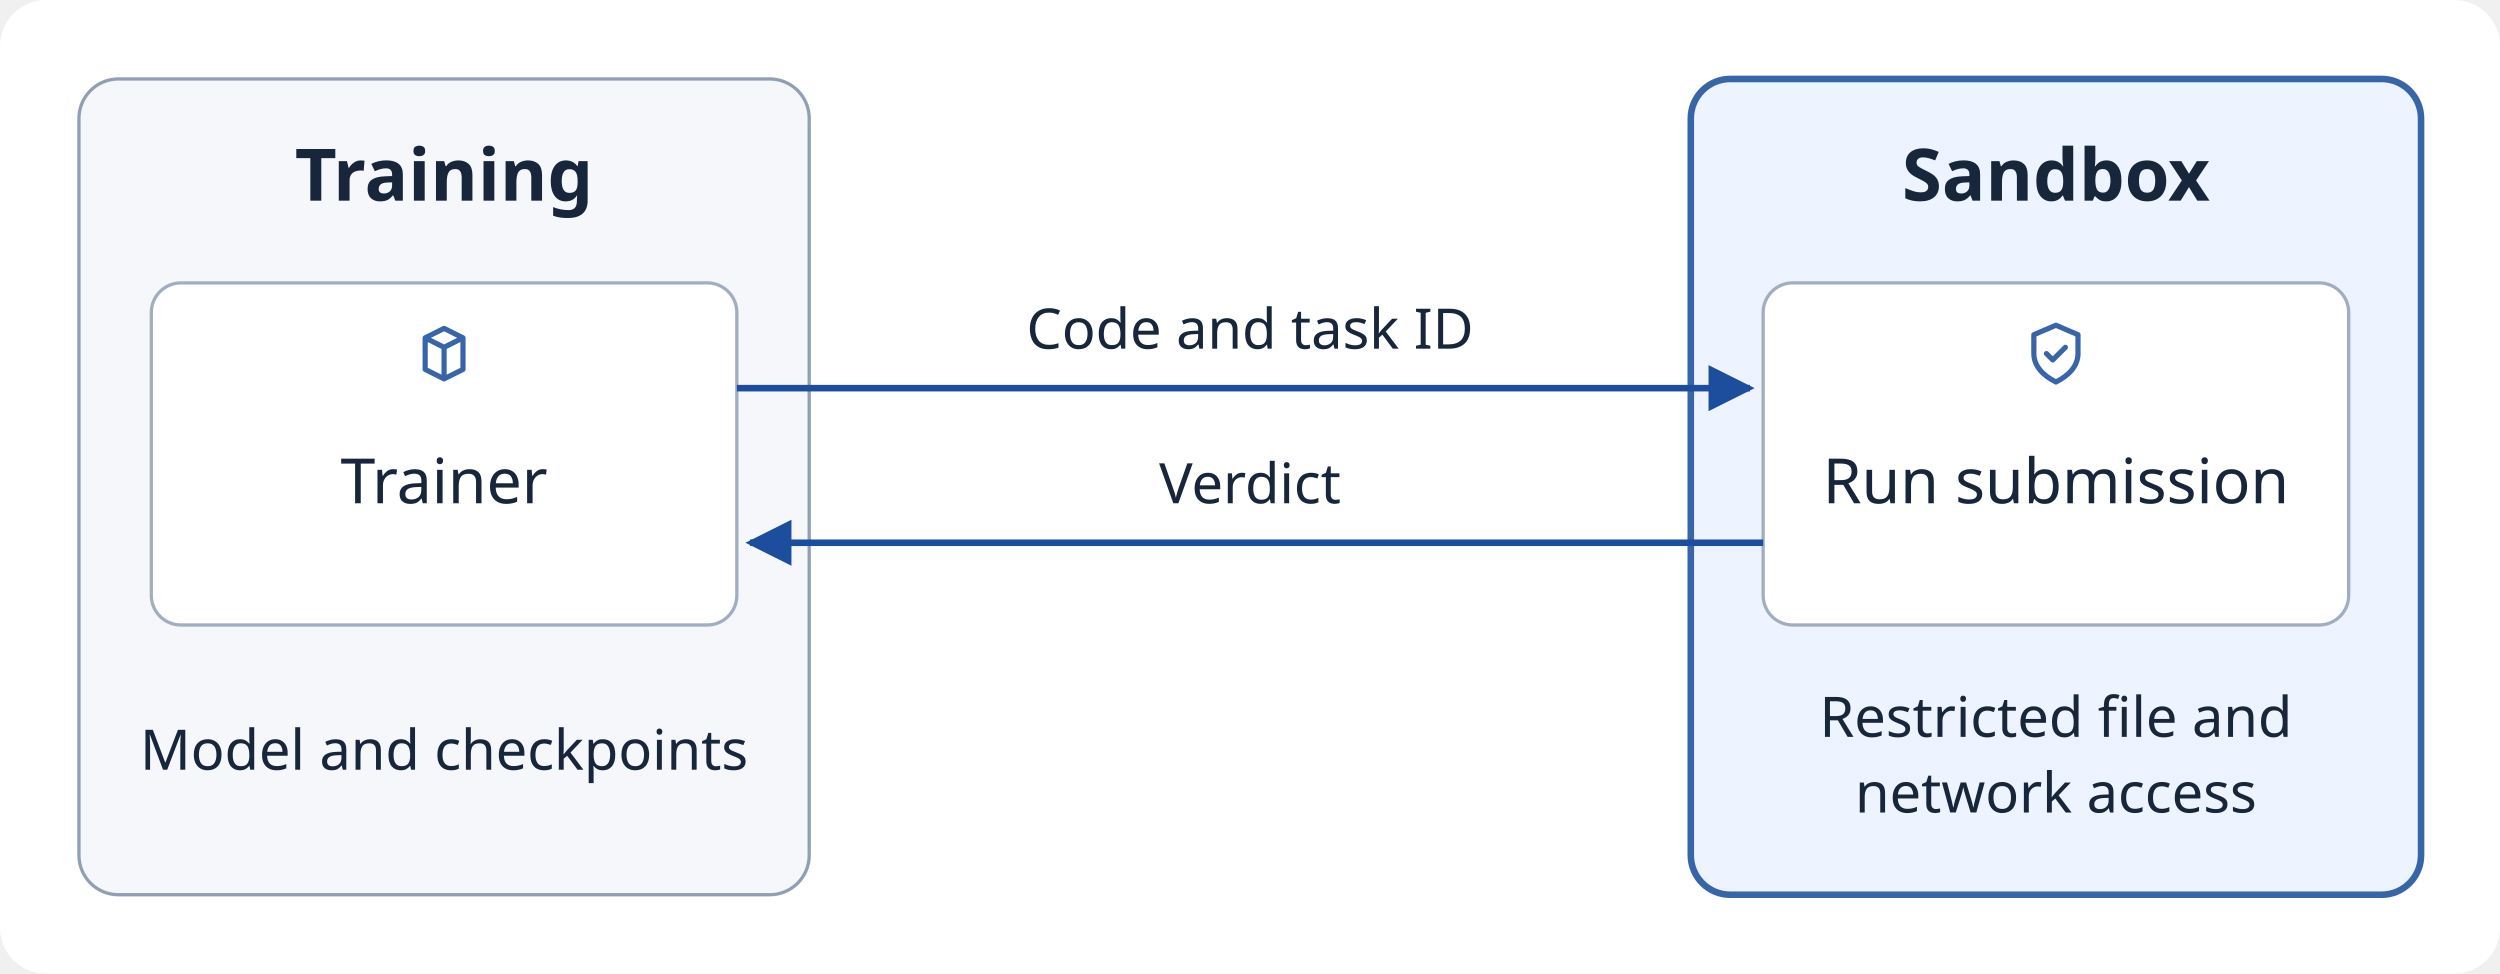
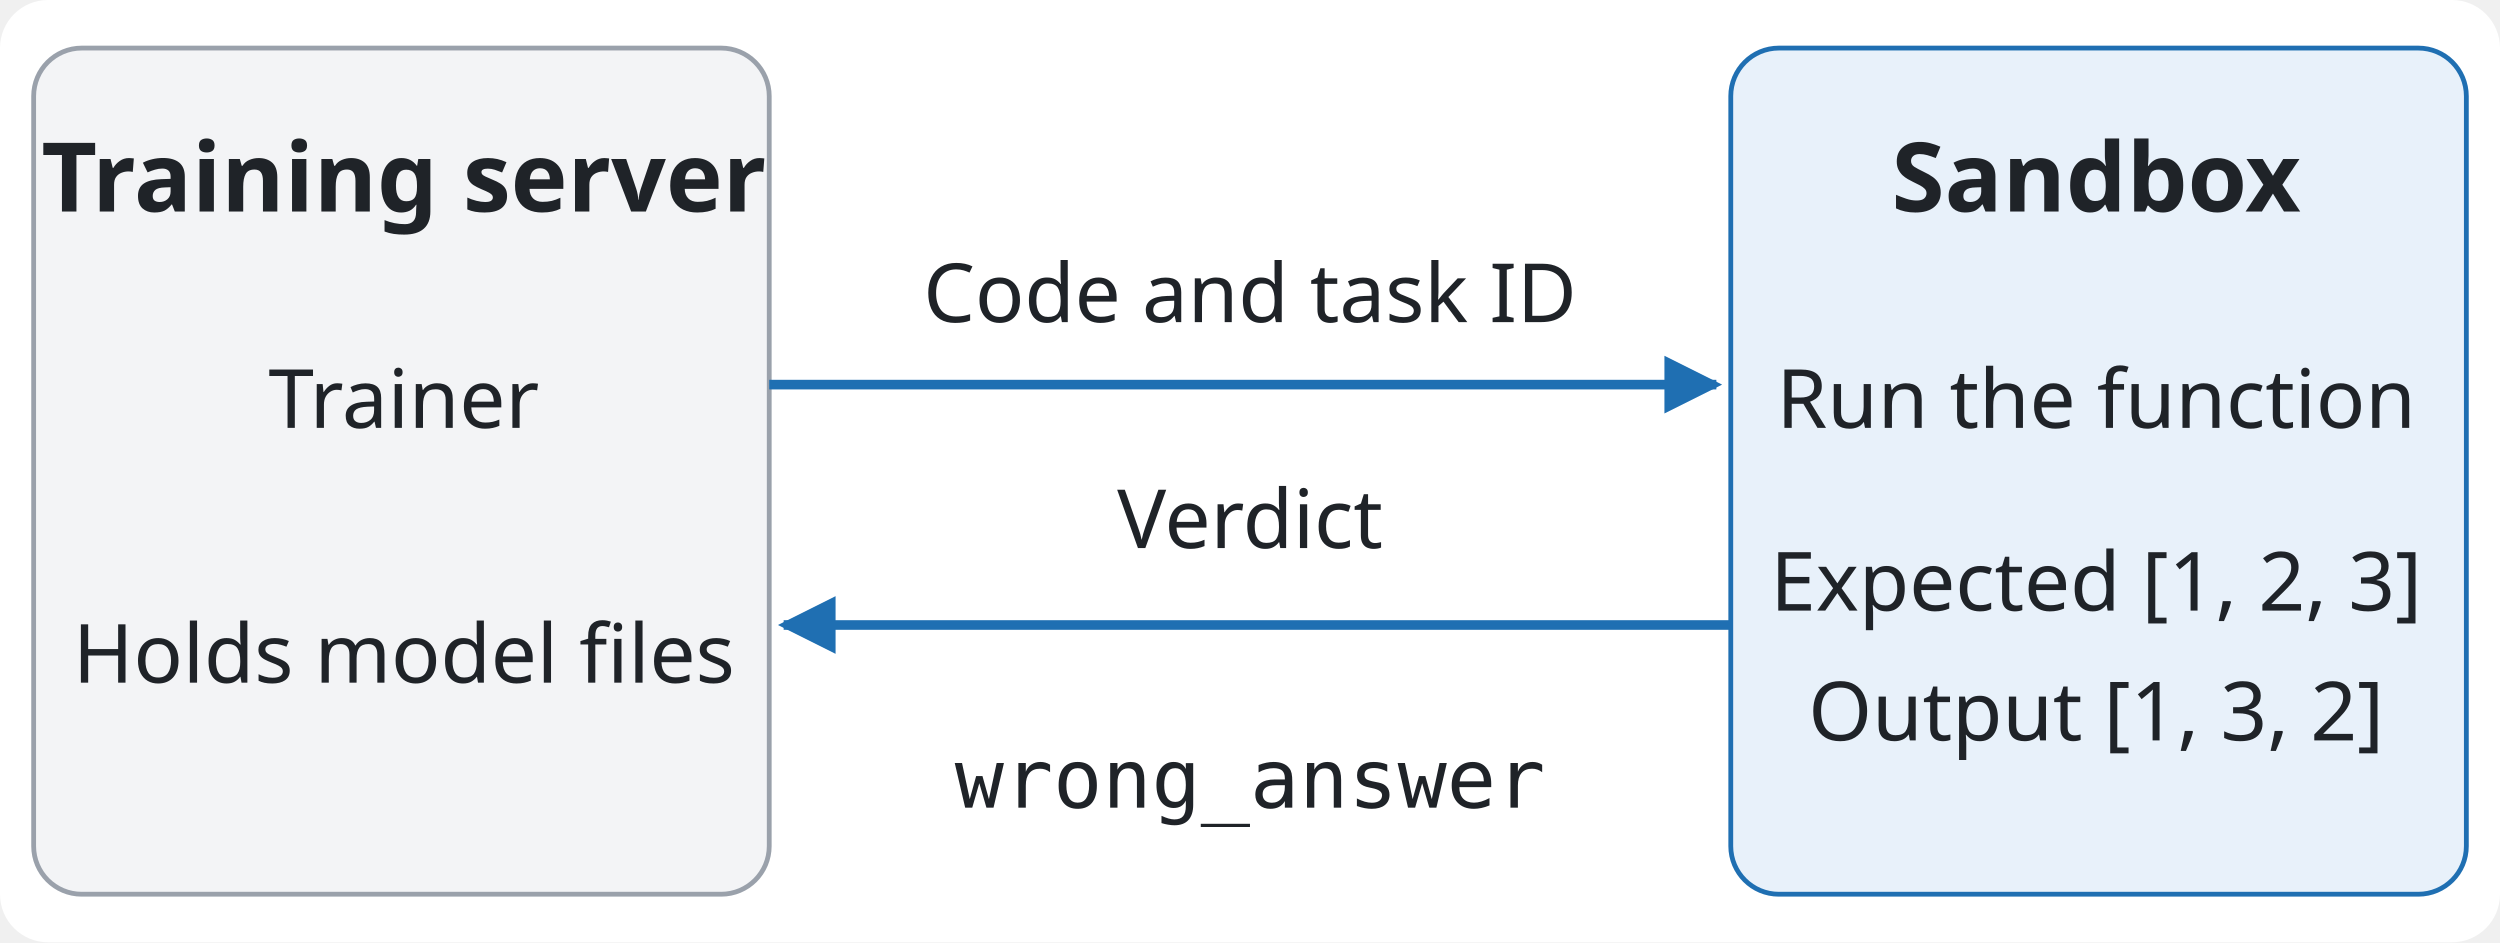
- <svg xmlns="http://www.w3.org/2000/svg" width="760px" height="296px" viewBox="0 0 760 296" role="img" aria-labelledby="title description">
+ <svg xmlns="http://www.w3.org/2000/svg" viewBox="0 0 520 196" width="520" height="196" role="img" aria-labelledby="title description">
  <defs>
-     <marker id="arrow" viewBox="0 0 10 10" refX="9" refY="5" markerWidth="7" markerHeight="7" orient="auto">
-       <path d="M 0 0 L 10 5 L 0 10 z" fill="#1d4e9e" />
+     <marker id="arrow" viewBox="0 0 10 10" refX="9" refY="5" markerWidth="6" markerHeight="6" orient="auto">
+       <path d="M0 0L10 5 0 10z" fill="#1f6fb2" />
    </marker>
  </defs>
-   <rect width="760" height="296" rx="14" fill="#fff" />
-   <g font-family="system-ui, 'Noto Sans KR', 'NanumGothic', sans-serif" fill="#18263b" text-anchor="middle">
-     <rect x="24" y="24" width="222" height="248" rx="12" fill="#f5f7fb" stroke="#909fb3" />
-     <rect x="514" y="24" width="222" height="248" rx="12" fill="#edf4ff" stroke="#3765a8" stroke-width="2" />
-     <g font-size="22" font-weight="700">
-       <text x="135" y="61">Training</text>
-       <text x="625" y="61">Sandbox</text>
-     </g>
-     <g fill="#fff" stroke="#a1aec1">
-       <rect x="46" y="86" width="178" height="104" rx="9" />
-       <rect x="536" y="86" width="178" height="104" rx="9" />
-     </g>
-     <g transform="translate(123.5 96) scale(0.958333)" fill="none" stroke="#3765a8" stroke-width="1.65" stroke-linecap="round" stroke-linejoin="round" aria-hidden="true">
-       <path d="M6 7l6-3 6 3v10l-6 3-6-3zM6 7l6 3 6-3M12 10v10" />
-     </g>
-     <g transform="translate(613.5 96) scale(0.958333)" fill="none" stroke="#3765a8" stroke-width="1.65" stroke-linecap="round" stroke-linejoin="round" aria-hidden="true">
-       <path d="M12 3l7 3v6c0 4-3 7-7 9-4-2-7-5-7-9V6zM9 12l2 2 4-4" />
-     </g>
-     <g font-size="19">
-       <text x="135" y="153">Trainer</text>
-       <text x="625" y="153">Run submission</text>
-     </g>
-     <g stroke="#1d4e9e" stroke-width="2" marker-end="url(#arrow)">
-       <path d="M 224 118 H 532" />
-       <path d="M 536 165 H 228" />
+   <rect width="520" height="196" rx="10" fill="#fff" />
+   <g stroke="#9aa1ab">
+     <rect x="7" y="10" width="153" height="176" rx="10" fill="#f3f4f6" />
+     <rect x="360" y="10" width="153" height="176" rx="10" fill="#e8f1fa" stroke="#1f6fb2" />
+   </g>
+   <g text-anchor="middle" font-family="Pretendard, 'Noto Sans KR', sans-serif" fill="#1f2328">
+     <g font-size="20" font-weight="600">
+       <text x="84" y="44">Training server</text>
+       <text x="436" y="44">Sandbox</text>
    </g>
    <g font-size="17">
-       <text x="380" y="106">Code and task ID</text>
-       <text x="380" y="153">Verdict</text>
-       <text x="135" y="234">Model and checkpoints</text>
-       <text x="625" y="224">Restricted file and</text>
-       <text x="625" y="247">network access</text>
+       <text x="84" y="89">Trainer</text>
+       <text x="84" y="142">Holds model files</text>
+       <text x="436" y="89">Run the function</text>
+       <text x="436" y="127">Expected [1, 2, 3]</text>
+       <text x="436" y="154">Output [1, 3, 2]</text>
+       <text x="260" y="67">Code and task ID</text>
+       <text x="260" y="114">Verdict</text>
+       <text x="260" y="168" font-family="monospace">wrong_answer</text>
    </g>
  </g>
+   <g fill="none" stroke="#1f6fb2" stroke-width="2" marker-end="url(#arrow)">
+     <path d="M160 80H357" />
+     <path d="M360 130H163" />
+   </g>
</svg>
